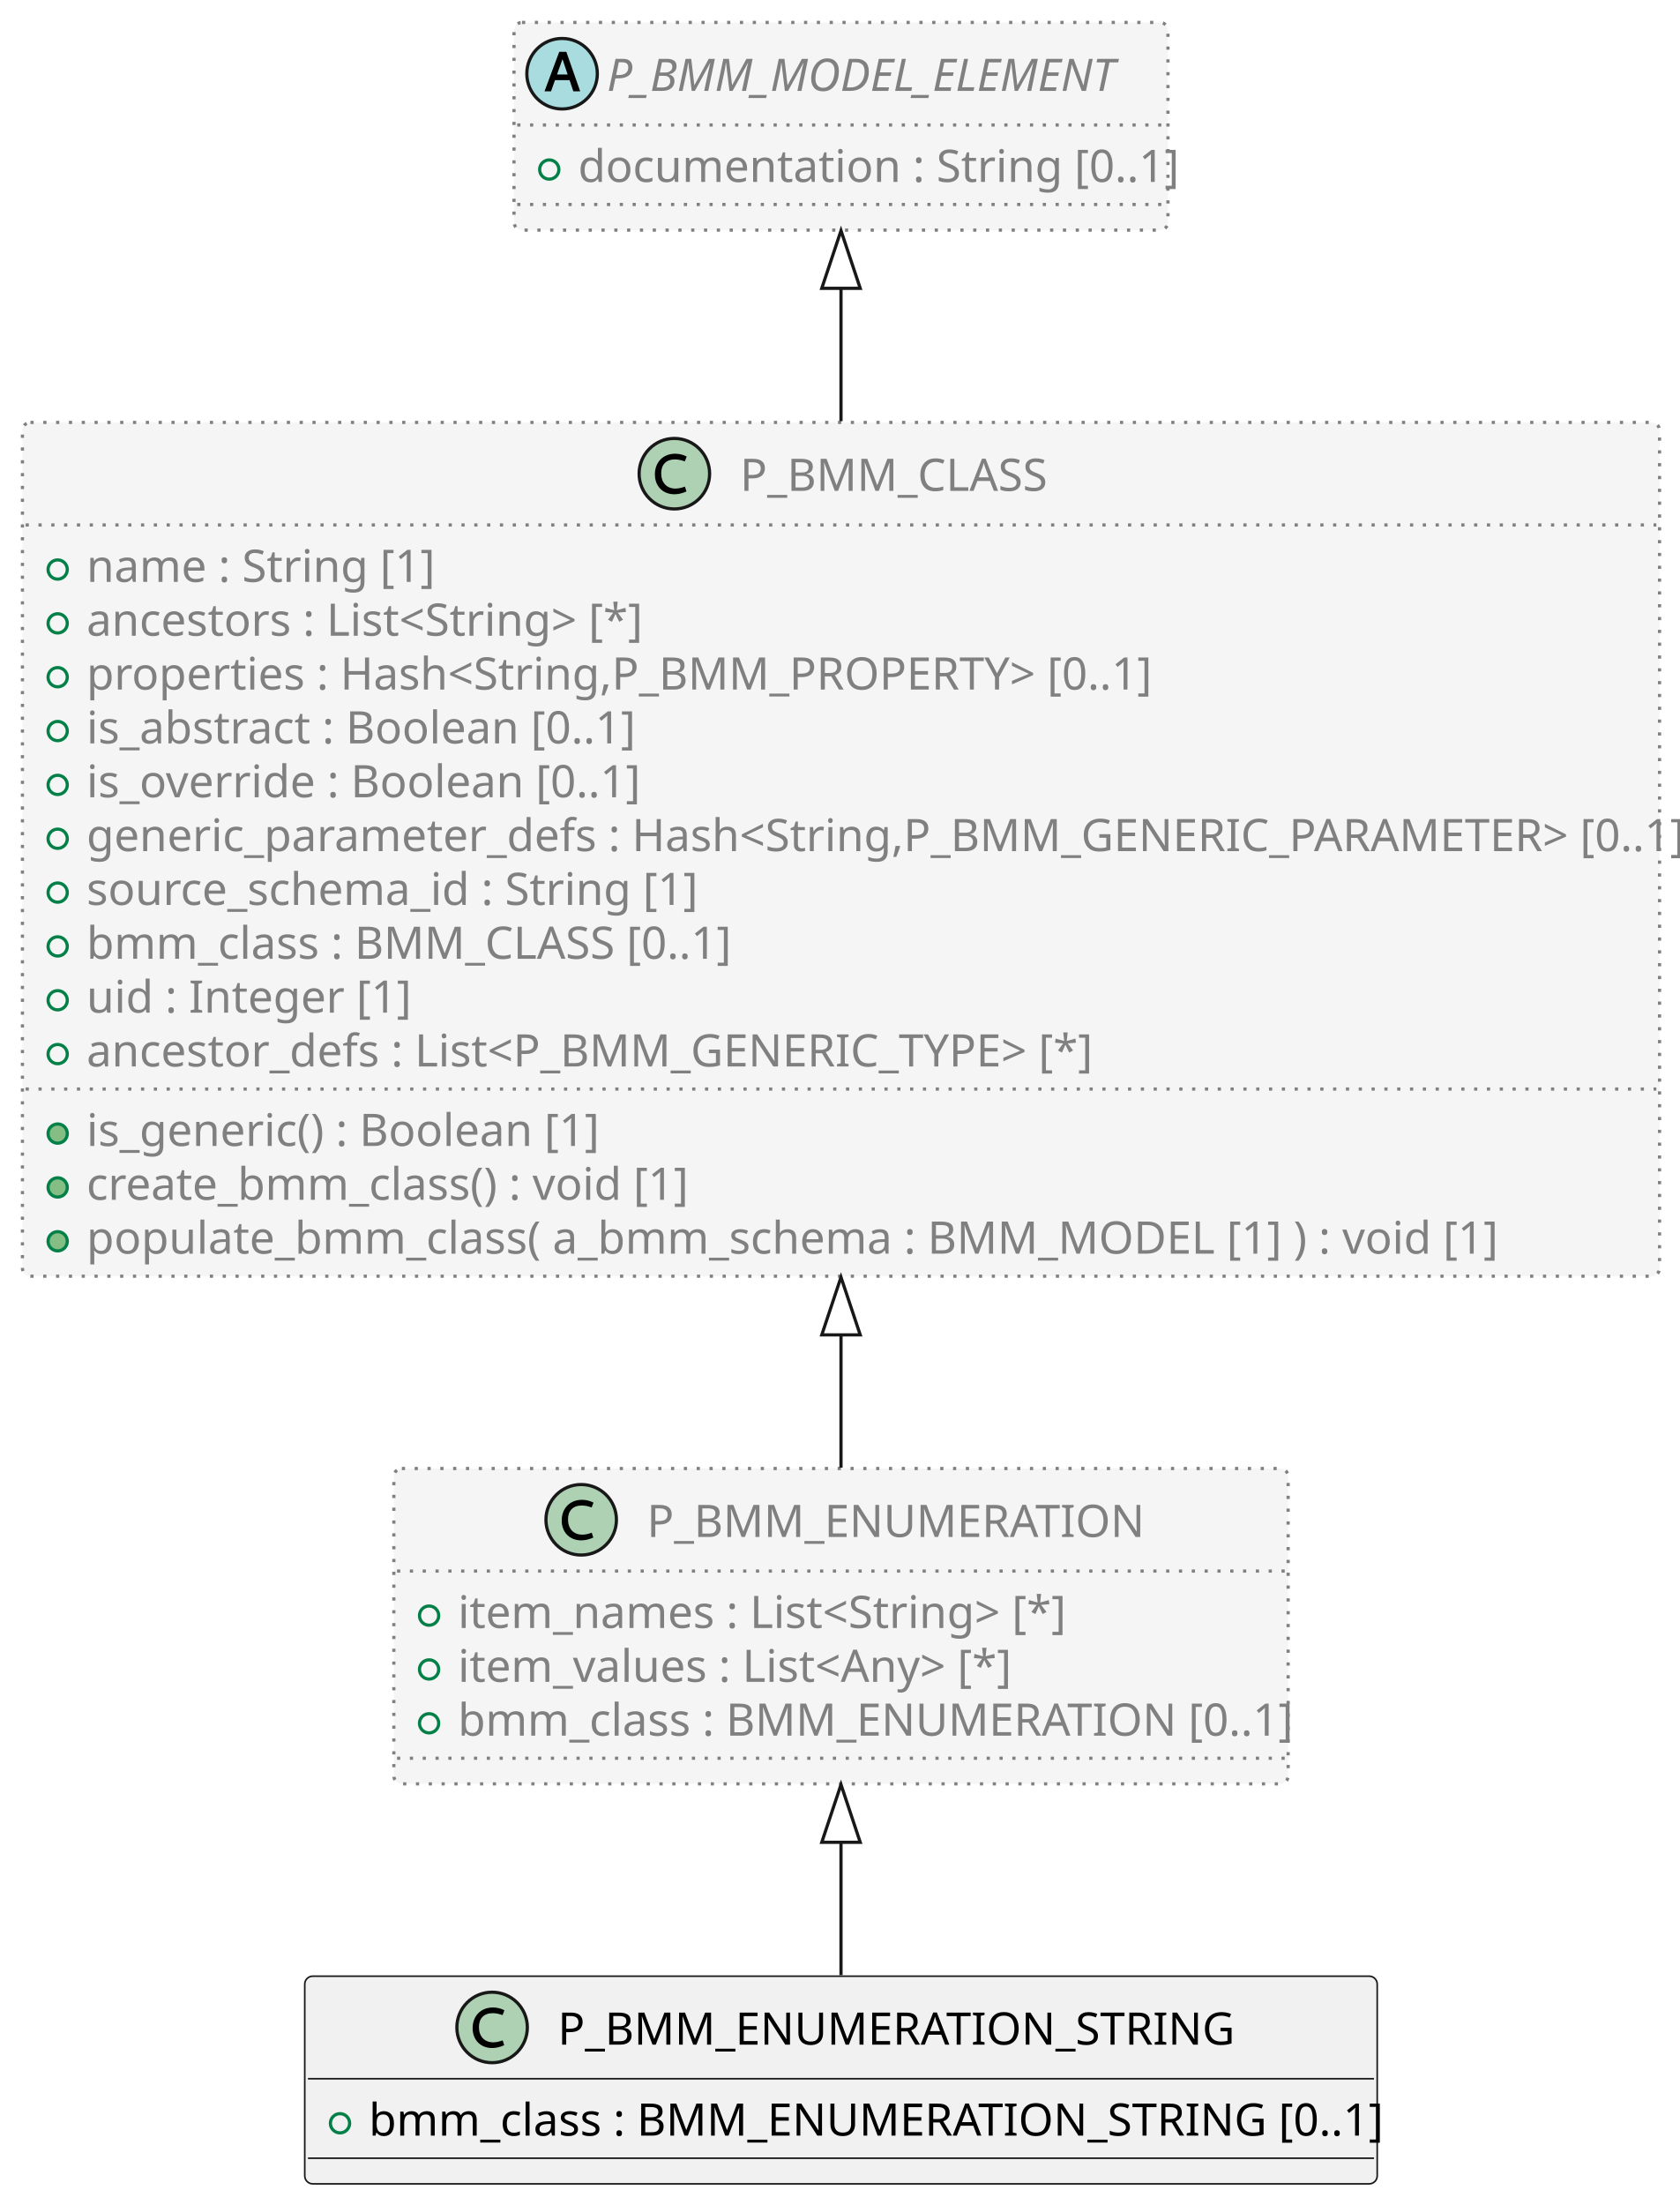
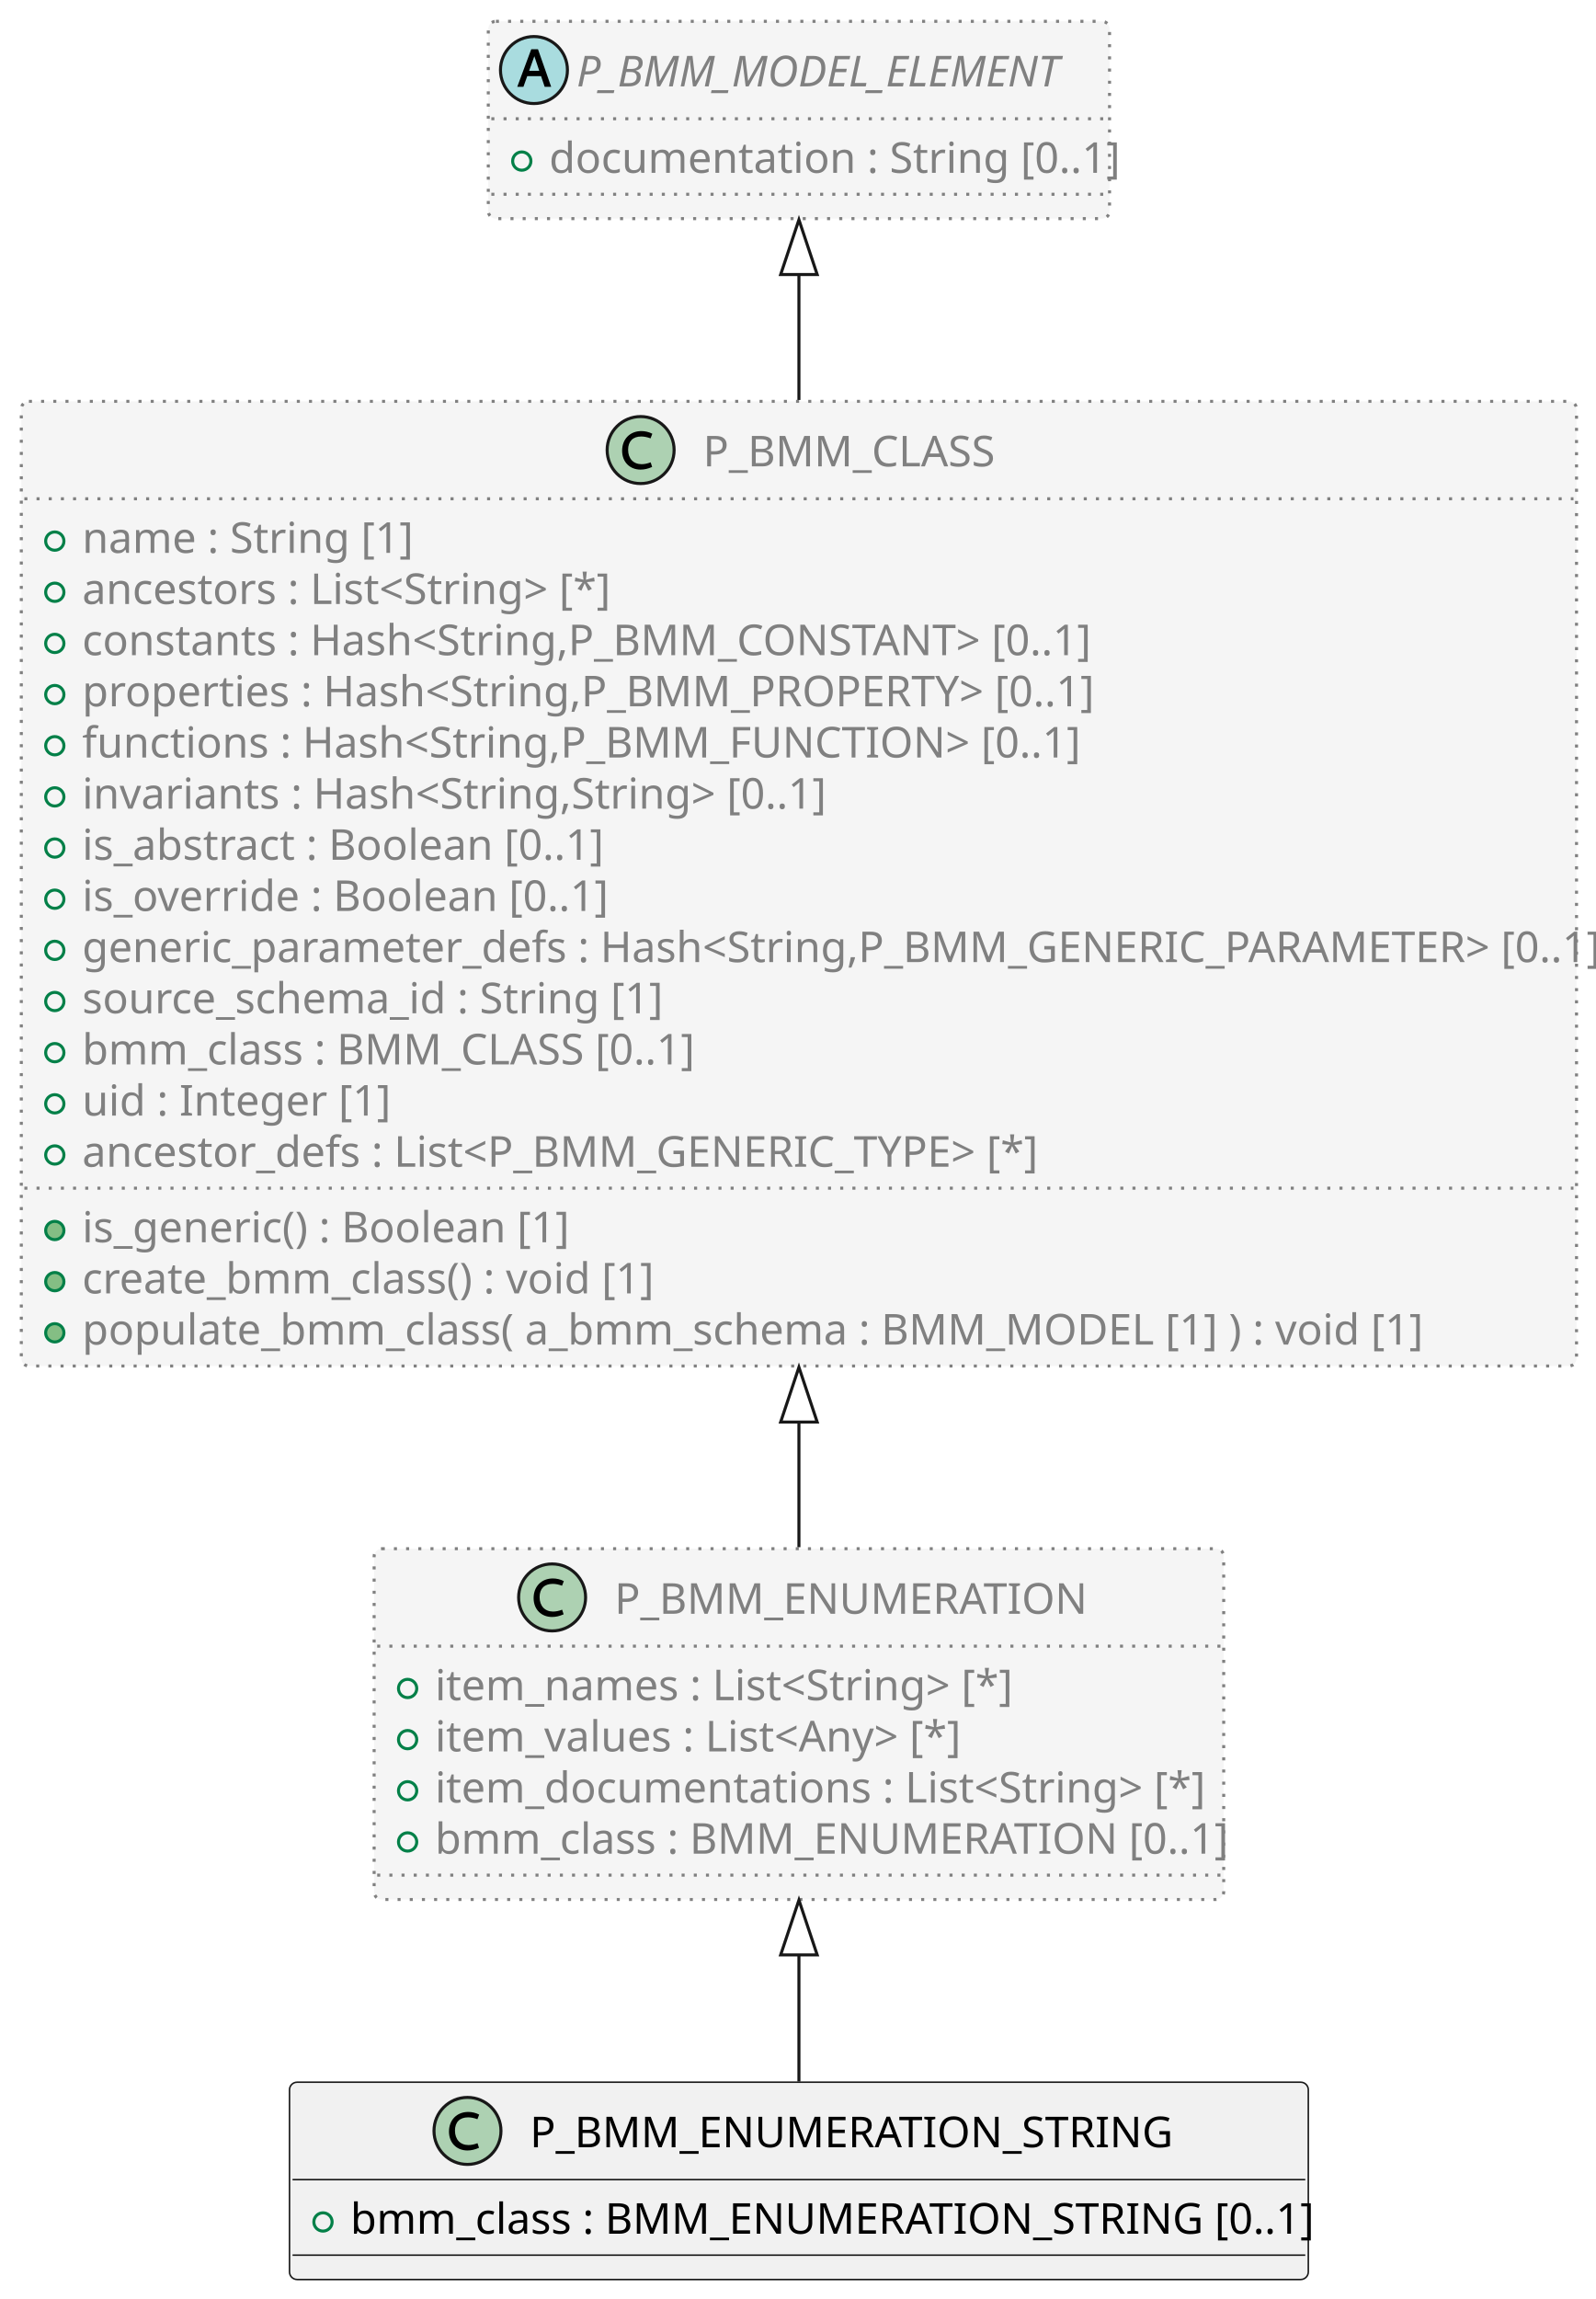
- <svg xmlns="http://www.w3.org/2000/svg" contentStyleType="text/css" data-diagram-type="CLASS" height="688px" preserveAspectRatio="none" style="width:524px;height:688px;background:#FFFFFF;" version="1.1" viewBox="0 0 524 688" width="524px" zoomAndPan="magnify">
+ <svg xmlns="http://www.w3.org/2000/svg" contentStyleType="text/css" data-diagram-type="CLASS" height="755px" preserveAspectRatio="none" style="width:524px;height:755px;background:#FFFFFF;" version="1.1" viewBox="0 0 524 755" width="524px" zoomAndPan="magnify">
  <defs />
  <g>
    <g class="entity" data-entity="P_BMM_ENUMERATION_STRING" data-source-line="2" data-uid="ent0002" id="entity_P_BMM_ENUMERATION_STRING">
-       <rect fill="#F1F1F1" height="64.8" rx="2.5" ry="2.5" style="stroke:#181818;stroke-width:0.5;" width="334.671" x="95.1" y="616.6" />
-       <ellipse cx="153.564" cy="632.6" fill="#ADD1B2" rx="11" ry="11" style="stroke:#181818;stroke-width:1;" />
-       <path d="M153.564,639.022 C154.736,639.022 155.97,638.756 157.345,638.147 L156.861,636.631 C155.767,637.053 154.751,637.241 153.892,637.241 C151.173,637.241 149.454,635.397 149.454,632.491 C149.454,629.741 151.017,628.147 153.751,628.147 C154.673,628.147 155.689,628.334 156.829,628.756 L157.407,627.241 C156.314,626.663 155.017,626.366 153.829,626.366 C150.064,626.366 147.486,629.006 147.486,632.819 C147.486,636.491 149.97,639.022 153.564,639.022 Z " fill="#000000" />
-       <text fill="#000000" font-family="sans-serif" font-size="14" lengthAdjust="spacing" textLength="209.243" x="174.064" y="637.962">P_BMM_ENUMERATION_STRING</text>
-       <line style="stroke:#181818;stroke-width:0.5;" x1="96.1" x2="428.771" y1="648.6" y2="648.6" />
-       <ellipse cx="106.1" cy="662.5" fill="none" rx="3" ry="3" style="stroke:#038048;stroke-width:1;" />
-       <text fill="#000000" font-family="sans-serif" font-size="14" lengthAdjust="spacing" textLength="308.671" x="115.1" y="666.362">bmm_class : BMM_ENUMERATION_STRING [0..1]</text>
-       <line style="stroke:#181818;stroke-width:0.5;" x1="96.1" x2="428.771" y1="673.4" y2="673.4" />
+       <rect fill="#F1F1F1" height="64.8" rx="2.5" ry="2.5" style="stroke:#181818;stroke-width:0.5;" width="334.671" x="95.1" y="683.8" />
+       <ellipse cx="153.564" cy="699.8" fill="#ADD1B2" rx="11" ry="11" style="stroke:#181818;stroke-width:1;" />
+       <path d="M153.564,706.222 C154.736,706.222 155.97,705.956 157.345,705.347 L156.861,703.831 C155.767,704.253 154.751,704.441 153.892,704.441 C151.173,704.441 149.454,702.597 149.454,699.691 C149.454,696.941 151.017,695.347 153.751,695.347 C154.673,695.347 155.689,695.534 156.829,695.956 L157.407,694.441 C156.314,693.862 155.017,693.566 153.829,693.566 C150.064,693.566 147.486,696.206 147.486,700.019 C147.486,703.691 149.97,706.222 153.564,706.222 Z " fill="#000000" />
+       <text fill="#000000" font-family="sans-serif" font-size="14" lengthAdjust="spacing" textLength="209.243" x="174.064" y="705.162">P_BMM_ENUMERATION_STRING</text>
+       <line style="stroke:#181818;stroke-width:0.5;" x1="96.1" x2="428.771" y1="715.8" y2="715.8" />
+       <ellipse cx="106.1" cy="729.7" fill="none" rx="3" ry="3" style="stroke:#038048;stroke-width:1;" />
+       <text fill="#000000" font-family="sans-serif" font-size="14" lengthAdjust="spacing" textLength="308.671" x="115.1" y="733.562">bmm_class : BMM_ENUMERATION_STRING [0..1]</text>
+       <line style="stroke:#181818;stroke-width:0.5;" x1="96.1" x2="428.771" y1="740.6" y2="740.6" />
    </g>
    <g class="entity" data-entity="P_BMM_ENUMERATION" data-source-line="6" data-uid="ent0003" id="entity_P_BMM_ENUMERATION">
-       <rect fill="#F5F5F5" height="98.4" rx="2.5" ry="2.5" style="stroke:#808080;stroke-width:1;stroke-dasharray:1,3;" width="279.077" x="122.9" y="458.2" />
-       <ellipse cx="181.364" cy="474.2" fill="#ADD1B2" rx="11" ry="11" style="stroke:#181818;stroke-width:1;" />
-       <path d="M181.364,480.622 C182.536,480.622 183.77,480.356 185.145,479.747 L184.661,478.231 C183.567,478.653 182.551,478.841 181.692,478.841 C178.973,478.841 177.254,476.997 177.254,474.091 C177.254,471.341 178.817,469.747 181.551,469.747 C182.473,469.747 183.489,469.934 184.629,470.356 L185.208,468.841 C184.114,468.262 182.817,467.966 181.629,467.966 C177.864,467.966 175.286,470.606 175.286,474.419 C175.286,478.091 177.77,480.622 181.364,480.622 Z " fill="#000000" />
-       <text fill="#808080" font-family="sans-serif" font-size="14" lengthAdjust="spacing" textLength="153.649" x="201.864" y="479.562">P_BMM_ENUMERATION</text>
-       <line style="stroke:#808080;stroke-width:1;stroke-dasharray:1,3;" x1="123.9" x2="400.977" y1="490.2" y2="490.2" />
-       <ellipse cx="133.9" cy="504.1" fill="none" rx="3" ry="3" style="stroke:#038048;stroke-width:1;" />
-       <text fill="#808080" font-family="sans-serif" font-size="14" lengthAdjust="spacing" textLength="181.635" x="142.9" y="507.962">item_names : List&lt;String&gt; [*]</text>
-       <ellipse cx="133.9" cy="520.9" fill="none" rx="3" ry="3" style="stroke:#038048;stroke-width:1;" />
-       <text fill="#808080" font-family="sans-serif" font-size="14" lengthAdjust="spacing" textLength="165.703" x="142.9" y="524.762">item_values : List&lt;Any&gt; [*]</text>
-       <ellipse cx="133.9" cy="537.7" fill="none" rx="3" ry="3" style="stroke:#038048;stroke-width:1;" />
-       <text fill="#808080" font-family="sans-serif" font-size="14" lengthAdjust="spacing" textLength="253.077" x="142.9" y="541.562">bmm_class : BMM_ENUMERATION [0..1]</text>
-       <line style="stroke:#808080;stroke-width:1;stroke-dasharray:1,3;" x1="123.9" x2="400.977" y1="548.6" y2="548.6" />
+       <rect fill="#F5F5F5" height="115.2" rx="2.5" ry="2.5" style="stroke:#808080;stroke-width:1;stroke-dasharray:1,3;" width="279.077" x="122.9" y="508.6" />
+       <ellipse cx="181.364" cy="524.6" fill="#ADD1B2" rx="11" ry="11" style="stroke:#181818;stroke-width:1;" />
+       <path d="M181.364,531.022 C182.536,531.022 183.77,530.756 185.145,530.147 L184.661,528.631 C183.567,529.053 182.551,529.241 181.692,529.241 C178.973,529.241 177.254,527.397 177.254,524.491 C177.254,521.741 178.817,520.147 181.551,520.147 C182.473,520.147 183.489,520.334 184.629,520.756 L185.208,519.241 C184.114,518.663 182.817,518.366 181.629,518.366 C177.864,518.366 175.286,521.006 175.286,524.819 C175.286,528.491 177.77,531.022 181.364,531.022 Z " fill="#000000" />
+       <text fill="#808080" font-family="sans-serif" font-size="14" lengthAdjust="spacing" textLength="153.649" x="201.864" y="529.962">P_BMM_ENUMERATION</text>
+       <line style="stroke:#808080;stroke-width:1;stroke-dasharray:1,3;" x1="123.9" x2="400.977" y1="540.6" y2="540.6" />
+       <ellipse cx="133.9" cy="554.5" fill="none" rx="3" ry="3" style="stroke:#038048;stroke-width:1;" />
+       <text fill="#808080" font-family="sans-serif" font-size="14" lengthAdjust="spacing" textLength="181.635" x="142.9" y="558.362">item_names : List&lt;String&gt; [*]</text>
+       <ellipse cx="133.9" cy="571.3" fill="none" rx="3" ry="3" style="stroke:#038048;stroke-width:1;" />
+       <text fill="#808080" font-family="sans-serif" font-size="14" lengthAdjust="spacing" textLength="165.703" x="142.9" y="575.162">item_values : List&lt;Any&gt; [*]</text>
+       <ellipse cx="133.9" cy="588.1" fill="none" rx="3" ry="3" style="stroke:#038048;stroke-width:1;" />
+       <text fill="#808080" font-family="sans-serif" font-size="14" lengthAdjust="spacing" textLength="241.331" x="142.9" y="591.962">item_documentations : List&lt;String&gt; [*]</text>
+       <ellipse cx="133.9" cy="604.9" fill="none" rx="3" ry="3" style="stroke:#038048;stroke-width:1;" />
+       <text fill="#808080" font-family="sans-serif" font-size="14" lengthAdjust="spacing" textLength="253.077" x="142.9" y="608.762">bmm_class : BMM_ENUMERATION [0..1]</text>
+       <line style="stroke:#808080;stroke-width:1;stroke-dasharray:1,3;" x1="123.9" x2="400.977" y1="615.8" y2="615.8" />
    </g>
-     <g class="entity" data-entity="P_BMM_CLASS" data-source-line="12" data-uid="ent0004" id="entity_P_BMM_CLASS">
-       <rect fill="#F5F5F5" height="266.399" rx="2.5" ry="2.5" style="stroke:#808080;stroke-width:1;stroke-dasharray:1,3;" width="510.874" x="7" y="131.8" />
+     <g class="entity" data-entity="P_BMM_CLASS" data-source-line="13" data-uid="ent0004" id="entity_P_BMM_CLASS">
+       <rect fill="#F5F5F5" height="316.799" rx="2.5" ry="2.5" style="stroke:#808080;stroke-width:1;stroke-dasharray:1,3;" width="510.874" x="7" y="131.8" />
      <ellipse cx="210.44" cy="147.8" fill="#ADD1B2" rx="11" ry="11" style="stroke:#181818;stroke-width:1;" />
      <path d="M210.44,154.222 C211.612,154.222 212.846,153.956 214.221,153.347 L213.737,151.831 C212.643,152.253 211.628,152.441 210.768,152.441 C208.05,152.441 206.331,150.597 206.331,147.691 C206.331,144.941 207.893,143.347 210.628,143.347 C211.55,143.347 212.565,143.534 213.706,143.956 L214.284,142.441 C213.19,141.863 211.893,141.566 210.706,141.566 C206.94,141.566 204.362,144.206 204.362,148.019 C204.362,151.691 206.846,154.222 210.44,154.222 Z " fill="#000000" />
      <text fill="#808080" font-family="sans-serif" font-size="14" lengthAdjust="spacing" textLength="95.494" x="230.94" y="153.162">P_BMM_CLASS</text>
      <line style="stroke:#808080;stroke-width:1;stroke-dasharray:1,3;" x1="8" x2="516.874" y1="163.8" y2="163.8" />
      <ellipse cx="18" cy="177.7" fill="none" rx="3" ry="3" style="stroke:#038048;stroke-width:1;" />
      <text fill="#808080" font-family="sans-serif" font-size="14" lengthAdjust="spacing" textLength="100.884" x="27" y="181.562">name : String [1]</text>
      <ellipse cx="18" cy="194.5" fill="none" rx="3" ry="3" style="stroke:#038048;stroke-width:1;" />
      <text fill="#808080" font-family="sans-serif" font-size="14" lengthAdjust="spacing" textLength="165.241" x="27" y="198.362">ancestors : List&lt;String&gt; [*]</text>
      <ellipse cx="18" cy="211.3" fill="none" rx="3" ry="3" style="stroke:#038048;stroke-width:1;" />
-       <text fill="#808080" font-family="sans-serif" font-size="14" lengthAdjust="spacing" textLength="321.397" x="27" y="215.162">properties : Hash&lt;String,P_BMM_PROPERTY&gt; [0..1]</text>
+       <text fill="#808080" font-family="sans-serif" font-size="14" lengthAdjust="spacing" textLength="322.041" x="27" y="215.162">constants : Hash&lt;String,P_BMM_CONSTANT&gt; [0..1]</text>
      <ellipse cx="18" cy="228.1" fill="none" rx="3" ry="3" style="stroke:#038048;stroke-width:1;" />
-       <text fill="#808080" font-family="sans-serif" font-size="14" lengthAdjust="spacing" textLength="163.071" x="27" y="231.962">is_abstract : Boolean [0..1]</text>
+       <text fill="#808080" font-family="sans-serif" font-size="14" lengthAdjust="spacing" textLength="321.397" x="27" y="231.962">properties : Hash&lt;String,P_BMM_PROPERTY&gt; [0..1]</text>
      <ellipse cx="18" cy="244.9" fill="none" rx="3" ry="3" style="stroke:#038048;stroke-width:1;" />
-       <text fill="#808080" font-family="sans-serif" font-size="14" lengthAdjust="spacing" textLength="163.757" x="27" y="248.762">is_override : Boolean [0..1]</text>
+       <text fill="#808080" font-family="sans-serif" font-size="14" lengthAdjust="spacing" textLength="315.923" x="27" y="248.762">functions : Hash&lt;String,P_BMM_FUNCTION&gt; [0..1]</text>
      <ellipse cx="18" cy="261.7" fill="none" rx="3" ry="3" style="stroke:#038048;stroke-width:1;" />
-       <text fill="#808080" font-family="sans-serif" font-size="14" lengthAdjust="spacing" textLength="484.874" x="27" y="265.562">generic_parameter_defs : Hash&lt;String,P_BMM_GENERIC_PARAMETER&gt; [0..1]</text>
+       <text fill="#808080" font-family="sans-serif" font-size="14" lengthAdjust="spacing" textLength="231.349" x="27" y="265.562">invariants : Hash&lt;String,String&gt; [0..1]</text>
      <ellipse cx="18" cy="278.5" fill="none" rx="3" ry="3" style="stroke:#038048;stroke-width:1;" />
-       <text fill="#808080" font-family="sans-serif" font-size="14" lengthAdjust="spacing" textLength="180.795" x="27" y="282.361">source_schema_id : String [1]</text>
+       <text fill="#808080" font-family="sans-serif" font-size="14" lengthAdjust="spacing" textLength="163.071" x="27" y="282.361">is_abstract : Boolean [0..1]</text>
      <ellipse cx="18" cy="295.3" fill="none" rx="3" ry="3" style="stroke:#038048;stroke-width:1;" />
-       <text fill="#808080" font-family="sans-serif" font-size="14" lengthAdjust="spacing" textLength="194.921" x="27" y="299.161">bmm_class : BMM_CLASS [0..1]</text>
+       <text fill="#808080" font-family="sans-serif" font-size="14" lengthAdjust="spacing" textLength="163.757" x="27" y="299.161">is_override : Boolean [0..1]</text>
      <ellipse cx="18" cy="312.099" fill="none" rx="3" ry="3" style="stroke:#038048;stroke-width:1;" />
-       <text fill="#808080" font-family="sans-serif" font-size="14" lengthAdjust="spacing" textLength="92.554" x="27" y="315.961">uid : Integer [1]</text>
+       <text fill="#808080" font-family="sans-serif" font-size="14" lengthAdjust="spacing" textLength="484.874" x="27" y="315.961">generic_parameter_defs : Hash&lt;String,P_BMM_GENERIC_PARAMETER&gt; [0..1]</text>
      <ellipse cx="18" cy="328.899" fill="none" rx="3" ry="3" style="stroke:#038048;stroke-width:1;" />
-       <text fill="#808080" font-family="sans-serif" font-size="14" lengthAdjust="spacing" textLength="307.859" x="27" y="332.761">ancestor_defs : List&lt;P_BMM_GENERIC_TYPE&gt; [*]</text>
-       <line style="stroke:#808080;stroke-width:1;stroke-dasharray:1,3;" x1="8" x2="516.874" y1="339.799" y2="339.799" />
-       <ellipse cx="18" cy="353.699" fill="#84BE84" rx="3" ry="3" style="stroke:#038048;stroke-width:1;" />
-       <text fill="#808080" font-family="sans-serif" font-size="14" lengthAdjust="spacing" textLength="150.961" x="27" y="357.561">is_generic() : Boolean [1]</text>
-       <ellipse cx="18" cy="370.499" fill="#84BE84" rx="3" ry="3" style="stroke:#038048;stroke-width:1;" />
-       <text fill="#808080" font-family="sans-serif" font-size="14" lengthAdjust="spacing" textLength="179.255" x="27" y="374.361">create_bmm_class() : void [1]</text>
-       <ellipse cx="18" cy="387.299" fill="#84BE84" rx="3" ry="3" style="stroke:#038048;stroke-width:1;" />
-       <text fill="#808080" font-family="sans-serif" font-size="14" lengthAdjust="spacing" textLength="420.026" x="27" y="391.161">populate_bmm_class( a_bmm_schema : BMM_MODEL [1] ) : void [1]</text>
+       <text fill="#808080" font-family="sans-serif" font-size="14" lengthAdjust="spacing" textLength="180.795" x="27" y="332.761">source_schema_id : String [1]</text>
+       <ellipse cx="18" cy="345.699" fill="none" rx="3" ry="3" style="stroke:#038048;stroke-width:1;" />
+       <text fill="#808080" font-family="sans-serif" font-size="14" lengthAdjust="spacing" textLength="194.921" x="27" y="349.561">bmm_class : BMM_CLASS [0..1]</text>
+       <ellipse cx="18" cy="362.499" fill="none" rx="3" ry="3" style="stroke:#038048;stroke-width:1;" />
+       <text fill="#808080" font-family="sans-serif" font-size="14" lengthAdjust="spacing" textLength="92.554" x="27" y="366.361">uid : Integer [1]</text>
+       <ellipse cx="18" cy="379.299" fill="none" rx="3" ry="3" style="stroke:#038048;stroke-width:1;" />
+       <text fill="#808080" font-family="sans-serif" font-size="14" lengthAdjust="spacing" textLength="307.859" x="27" y="383.161">ancestor_defs : List&lt;P_BMM_GENERIC_TYPE&gt; [*]</text>
+       <line style="stroke:#808080;stroke-width:1;stroke-dasharray:1,3;" x1="8" x2="516.874" y1="390.199" y2="390.199" />
+       <ellipse cx="18" cy="404.099" fill="#84BE84" rx="3" ry="3" style="stroke:#038048;stroke-width:1;" />
+       <text fill="#808080" font-family="sans-serif" font-size="14" lengthAdjust="spacing" textLength="150.961" x="27" y="407.961">is_generic() : Boolean [1]</text>
+       <ellipse cx="18" cy="420.899" fill="#84BE84" rx="3" ry="3" style="stroke:#038048;stroke-width:1;" />
+       <text fill="#808080" font-family="sans-serif" font-size="14" lengthAdjust="spacing" textLength="179.255" x="27" y="424.761">create_bmm_class() : void [1]</text>
+       <ellipse cx="18" cy="437.699" fill="#84BE84" rx="3" ry="3" style="stroke:#038048;stroke-width:1;" />
+       <text fill="#808080" font-family="sans-serif" font-size="14" lengthAdjust="spacing" textLength="420.026" x="27" y="441.561">populate_bmm_class( a_bmm_schema : BMM_MODEL [1] ) : void [1]</text>
    </g>
-     <g class="entity" data-entity="P_BMM_MODEL_ELEMENT" data-source-line="28" data-uid="ent0005" id="entity_P_BMM_MODEL_ELEMENT">
+     <g class="entity" data-entity="P_BMM_MODEL_ELEMENT" data-source-line="32" data-uid="ent0005" id="entity_P_BMM_MODEL_ELEMENT">
      <rect fill="#F5F5F5" height="64.8" rx="2.5" ry="2.5" style="stroke:#808080;stroke-width:1;stroke-dasharray:1,3;" width="204.073" x="160.4" y="7" />
      <ellipse cx="175.4" cy="23" fill="#A9DCDF" rx="11" ry="11" style="stroke:#181818;stroke-width:1;" />
      <path d="M169.916,28.5 L171.947,28.5 L175.994,17.156 L175.088,17.156 L178.916,28.5 L181.056,28.5 L176.728,16.172 L174.509,16.172 L169.916,28.5 Z M172.244,25 L178.681,25 L178.681,23.25 L172.244,23.25 L172.244,25 Z " fill="#000000" />
      <text fill="#808080" font-family="sans-serif" font-size="14" font-style="italic" lengthAdjust="spacing" textLength="172.073" x="189.4" y="28.362">P_BMM_MODEL_ELEMENT</text>
      <line style="stroke:#808080;stroke-width:1;stroke-dasharray:1,3;" x1="161.4" x2="363.473" y1="39" y2="39" />
      <ellipse cx="171.4" cy="52.9" fill="none" rx="3" ry="3" style="stroke:#038048;stroke-width:1;" />
      <text fill="#808080" font-family="sans-serif" font-size="14" lengthAdjust="spacing" textLength="176.343" x="180.4" y="56.762">documentation : String [0..1]</text>
      <line style="stroke:#808080;stroke-width:1;stroke-dasharray:1,3;" x1="161.4" x2="363.473" y1="63.8" y2="63.8" />
    </g>
-     <g class="link" data-entity-1="P_BMM_MODEL_ELEMENT" data-entity-2="P_BMM_CLASS" data-source-line="32" data-uid="lnk6" id="link_P_BMM_MODEL_ELEMENT_P_BMM_CLASS">
-       <path codeLine="32" d="M262.44,89.96 C262.44,106.21 262.44,109.25 262.44,131.41" fill="none" id="P_BMM_MODEL_ELEMENT-backto-P_BMM_CLASS" style="stroke:#181818;stroke-width:1;" />
-       <polygon fill="none" points="262.44,71.96,256.44,89.96,268.44,89.96,262.44,71.96" style="stroke:#181818;stroke-width:1;" />
+     <g class="link" data-entity-1="P_BMM_MODEL_ELEMENT" data-entity-2="P_BMM_CLASS" data-source-line="36" data-uid="lnk6" id="link_P_BMM_MODEL_ELEMENT_P_BMM_CLASS">
+       <path codeLine="36" d="M262.44,90.16 C262.44,106.21 262.44,109.01 262.44,131.35" fill="none" id="P_BMM_MODEL_ELEMENT-backto-P_BMM_CLASS" style="stroke:#181818;stroke-width:1;" />
+       <polygon fill="none" points="262.44,72.16,256.44,90.16,268.44,90.16,262.44,72.16" style="stroke:#181818;stroke-width:1;" />
    </g>
-     <g class="link" data-entity-1="P_BMM_CLASS" data-entity-2="P_BMM_ENUMERATION" data-source-line="34" data-uid="lnk7" id="link_P_BMM_CLASS_P_BMM_ENUMERATION">
-       <path codeLine="34" d="M262.44,416.51 C262.44,437.73 262.44,440.44 262.44,457.95" fill="none" id="P_BMM_CLASS-backto-P_BMM_ENUMERATION" style="stroke:#181818;stroke-width:1;" />
-       <polygon fill="none" points="262.44,398.51,256.44,416.51,268.44,416.51,262.44,398.51" style="stroke:#181818;stroke-width:1;" />
+     <g class="link" data-entity-1="P_BMM_CLASS" data-entity-2="P_BMM_ENUMERATION" data-source-line="38" data-uid="lnk7" id="link_P_BMM_CLASS_P_BMM_ENUMERATION">
+       <path codeLine="38" d="M262.44,467 C262.44,488.06 262.44,490.44 262.44,508.1" fill="none" id="P_BMM_CLASS-backto-P_BMM_ENUMERATION" style="stroke:#181818;stroke-width:1;" />
+       <polygon fill="none" points="262.44,449,256.44,467,268.44,467,262.44,449" style="stroke:#181818;stroke-width:1;" />
    </g>
-     <g class="link" data-entity-1="P_BMM_ENUMERATION" data-entity-2="P_BMM_ENUMERATION_STRING" data-source-line="36" data-uid="lnk8" id="link_P_BMM_ENUMERATION_P_BMM_ENUMERATION_STRING">
-       <path codeLine="36" d="M262.44,574.83 C262.44,594.52 262.44,598.72 262.44,616.28" fill="none" id="P_BMM_ENUMERATION-backto-P_BMM_ENUMERATION_STRING" style="stroke:#181818;stroke-width:1;" />
-       <polygon fill="none" points="262.44,556.83,256.44,574.83,268.44,574.83,262.44,556.83" style="stroke:#181818;stroke-width:1;" />
+     <g class="link" data-entity-1="P_BMM_ENUMERATION" data-entity-2="P_BMM_ENUMERATION_STRING" data-source-line="40" data-uid="lnk8" id="link_P_BMM_ENUMERATION_P_BMM_ENUMERATION_STRING">
+       <path codeLine="40" d="M262.44,642 C262.44,662.21 262.44,666.24 262.44,683.59" fill="none" id="P_BMM_ENUMERATION-backto-P_BMM_ENUMERATION_STRING" style="stroke:#181818;stroke-width:1;" />
+       <polygon fill="none" points="262.44,624,256.44,642,268.44,642,262.44,624" style="stroke:#181818;stroke-width:1;" />
    </g>
  </g>
</svg>
